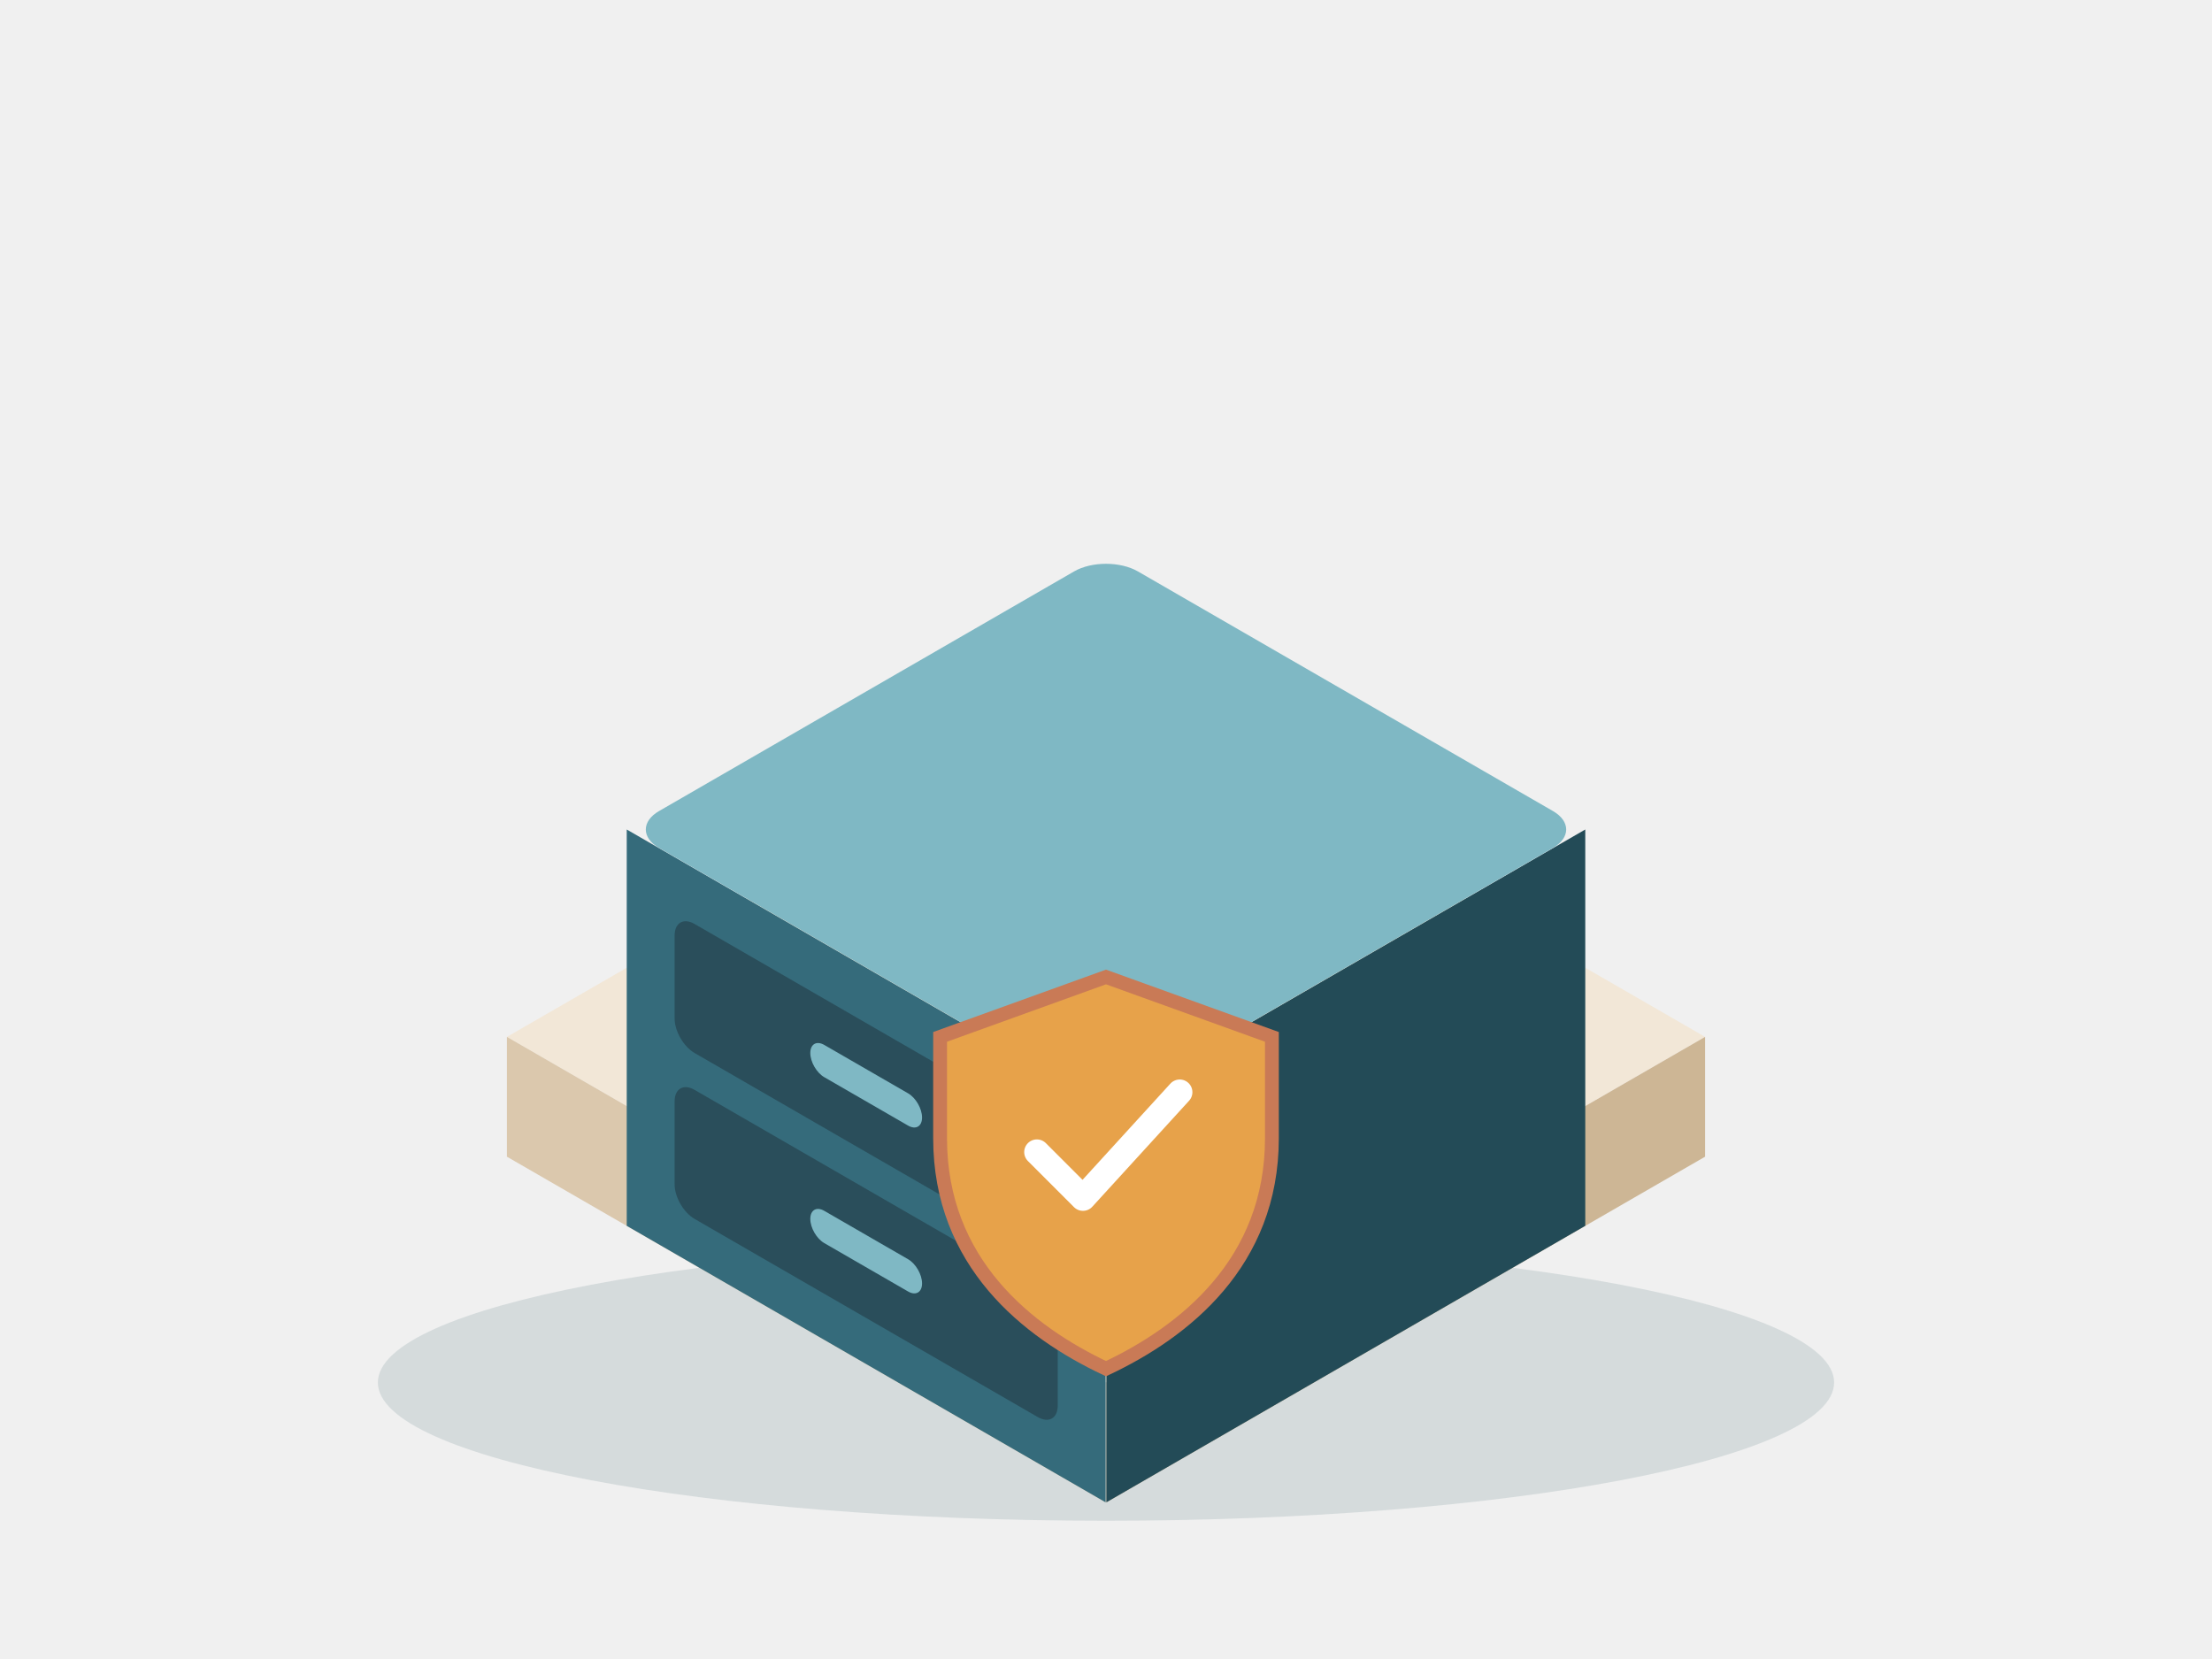
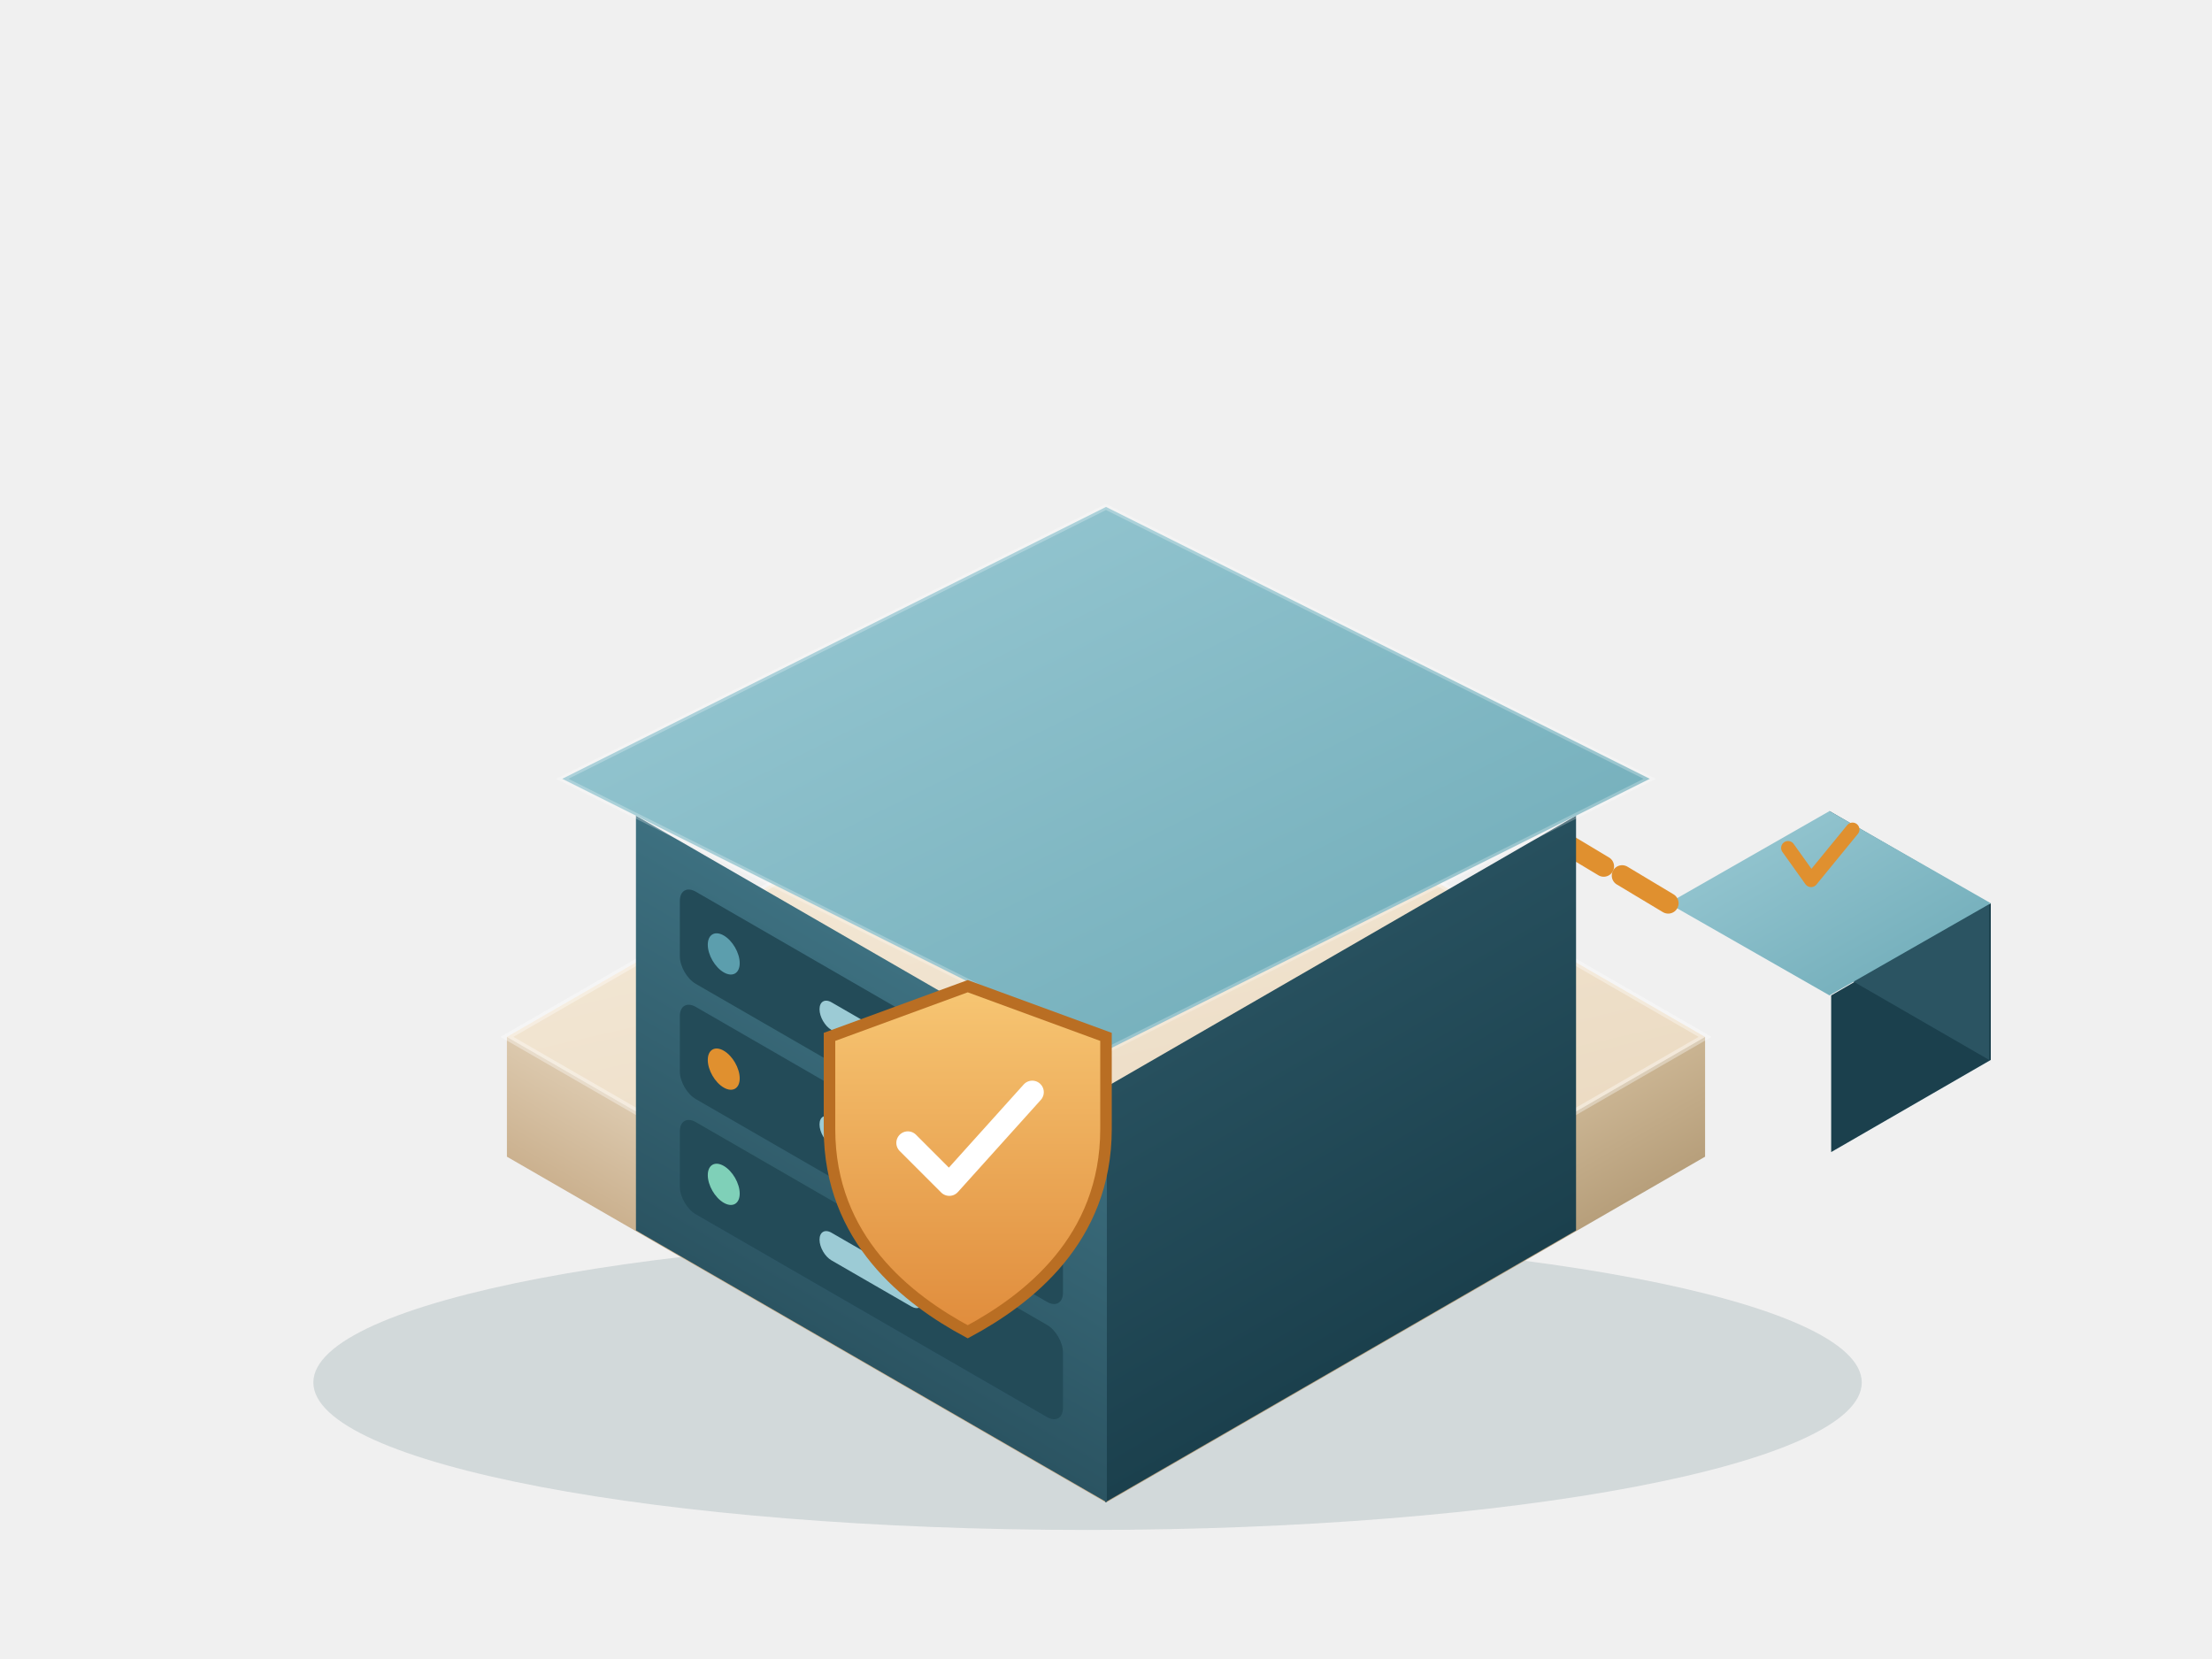
<svg xmlns="http://www.w3.org/2000/svg" width="480" height="360" viewBox="0 0 480 360" fill="none">
-   <ellipse cx="240" cy="300" rx="158" ry="30" fill="#0c3e48" opacity="0.12" />
-   <path d="M240 150 L370 225 L240 300 L110 225 Z" fill="#F2E7D7" />
-   <rect width="150" height="26" transform="matrix(0.866 0.5 0 1 110 225)" fill="#DBC8AD" />
-   <rect width="150" height="26" transform="matrix(-0.866 0.5 0 1 370 225)" fill="#CDB695" />
-   <rect width="120" height="86" transform="matrix(-0.866 0.5 0 1 344 180)" fill="#234B57" />
-   <g transform="matrix(0.866 0.5 0 1 136 180)">
-     <rect width="120" height="86" fill="#356B7B" />
-     <rect x="12" y="12" width="96" height="28" rx="5" fill="#2A4E5B" />
-     <rect x="46" y="22" width="28" height="7" rx="3.5" fill="#7FB8C4" />
-     <rect x="12" y="48" width="96" height="28" rx="5" fill="#2A4E5B" />
-     <rect x="46" y="58" width="28" height="7" rx="3.5" fill="#7FB8C4" />
+   <defs>
+     <linearGradient id="cPlatTop" x1="0" y1="0" x2="0.4" y2="1">
+       <stop offset="0" stop-color="#F7EEDF" />
+       <stop offset="1" stop-color="#E9D7BD" />
+     </linearGradient>
+     <linearGradient id="cPlatL" x1="0" y1="0" x2="0" y2="1">
+       <stop offset="0" stop-color="#DCC9AE" />
+       <stop offset="1" stop-color="#CBB18F" />
+     </linearGradient>
+     <linearGradient id="cPlatR" x1="0" y1="0" x2="0" y2="1">
+       <stop offset="0" stop-color="#CAB492" />
+       <stop offset="1" stop-color="#B79F7B" />
+     </linearGradient>
+     <linearGradient id="cCubeTop" x1="0" y1="0" x2="1" y2="1">
+       <stop offset="0" stop-color="#9CCBD5" />
+       <stop offset="1" stop-color="#6CA9B6" />
+     </linearGradient>
+     <linearGradient id="cCubeL" x1="0" y1="0" x2="0" y2="1">
+       <stop offset="0" stop-color="#3D7080" />
+       <stop offset="1" stop-color="#2B5462" />
+     </linearGradient>
+     <linearGradient id="cCubeR" x1="0" y1="0" x2="0" y2="1">
+       <stop offset="0" stop-color="#27505E" />
+       <stop offset="1" stop-color="#1B404D" />
+     </linearGradient>
+     <linearGradient id="cGold" x1="0" y1="0" x2="0" y2="1">
+       <stop offset="0" stop-color="#F7C673" />
+       <stop offset="1" stop-color="#E08C3C" />
+     </linearGradient>
+   </defs>
+   <ellipse cx="236" cy="300" rx="168" ry="32" fill="#0b3a44" opacity="0.13" />
+   <path d="M240 150 L370 225 L240 300 L110 225 Z" fill="url(#cPlatTop)" />
+   <rect width="150" height="26" transform="matrix(0.866 0.5 0 1 110 225)" fill="url(#cPlatL)" />
+   <rect width="150" height="26" transform="matrix(-0.866 0.5 0 1 370 225)" fill="url(#cPlatR)" />
+   <path d="M240 150 L370 225 L240 300 L110 225 Z" fill="none" stroke="#fff" stroke-opacity="0.35" stroke-width="1.4" />
+   <rect width="40" height="34" transform="matrix(-0.866 0.5 0 1 432 196)" fill="#1B404D" />
+   <rect width="40" height="34" transform="matrix(0.866 0.5 0 1 397 176)" fill="#2B5462" />
+   <path d="M397 176 L432 196 L397 216 L362 196 Z" fill="url(#cCubeTop)" />
+   <path d="M388 184 l5 7 l9 -11" stroke="#E0902F" stroke-width="3" fill="none" stroke-linecap="round" stroke-linejoin="round" />
+   <g stroke="#E0902F" stroke-width="4.5" fill="none" stroke-linecap="round">
+     <path d="M338 182 l10 6" />
+     <path d="M352 190 l10 6" />
  </g>
-   <rect width="120" height="120" rx="8" transform="matrix(0.866 0.5 -0.866 0.5 240 120)" fill="#7FB8C4" />
-   <path d="M240 212 l36 13 v22 c0 27 -19 42 -36 50 c-17 -8 -36 -23 -36 -50 v-22 Z" fill="#E7A24A" stroke="#C97A56" stroke-width="3" />
-   <path d="M225 250 l10 10 l21 -23" stroke="#fff" stroke-width="5.5" stroke-linecap="round" stroke-linejoin="round" fill="none" />
+   <rect width="118" height="90" transform="matrix(-0.866 0.5 0 1 342 177)" fill="url(#cCubeR)" />
+   <g transform="matrix(0.866 0.5 0 1 138 177)">
+     <rect width="118" height="90" fill="url(#cCubeL)" />
+     <rect x="11" y="9" width="96" height="20" rx="4" fill="#234b58" />
+     <rect x="46" y="16" width="26" height="6" rx="3" fill="#9CCBD5" />
+     <circle cx="22" cy="19" r="4" fill="#5C9EAD" />
+     <rect x="11" y="34" width="96" height="20" rx="4" fill="#234b58" />
+     <rect x="46" y="41" width="26" height="6" rx="3" fill="#9CCBD5" />
+     <circle cx="22" cy="44" r="4" fill="#E0902F" />
+     <rect x="11" y="59" width="96" height="20" rx="4" fill="#234b58" />
+     <rect x="46" y="66" width="26" height="6" rx="3" fill="#9CCBD5" />
+     <circle cx="22" cy="69" r="4" fill="#7FD0B8" />
+   </g>
+   <path d="M240 110 L358 169 L240 228 L122 169 Z" fill="url(#cCubeTop)" />
+   <path d="M240 110 L358 169 L240 228 L122 169 Z" fill="none" stroke="#fff" stroke-opacity="0.25" stroke-width="1.2" />
+   <path d="M210 214 l30 11 v20 c0 24 -17 37 -30 44 c-13 -7 -30 -20 -30 -44 v-20 Z" fill="url(#cGold)" stroke="#b96e23" stroke-width="2.5" />
+   <path d="M197 248 l9 9 l18 -20" stroke="#fff" stroke-width="5" fill="none" stroke-linecap="round" stroke-linejoin="round" />
</svg>
